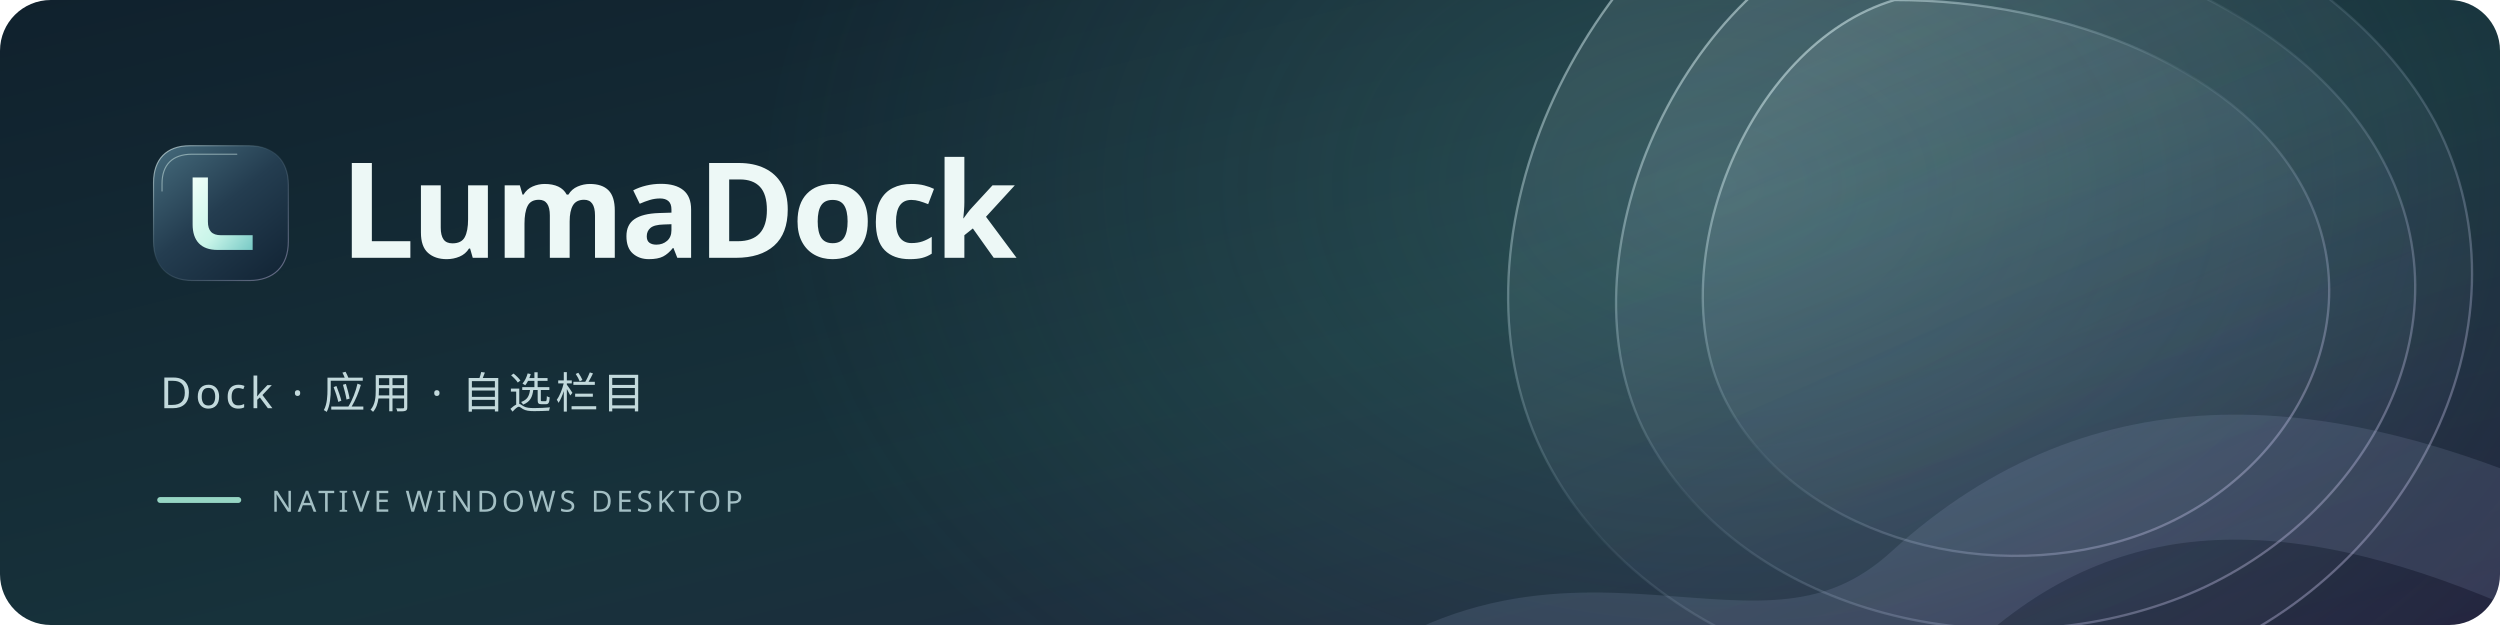
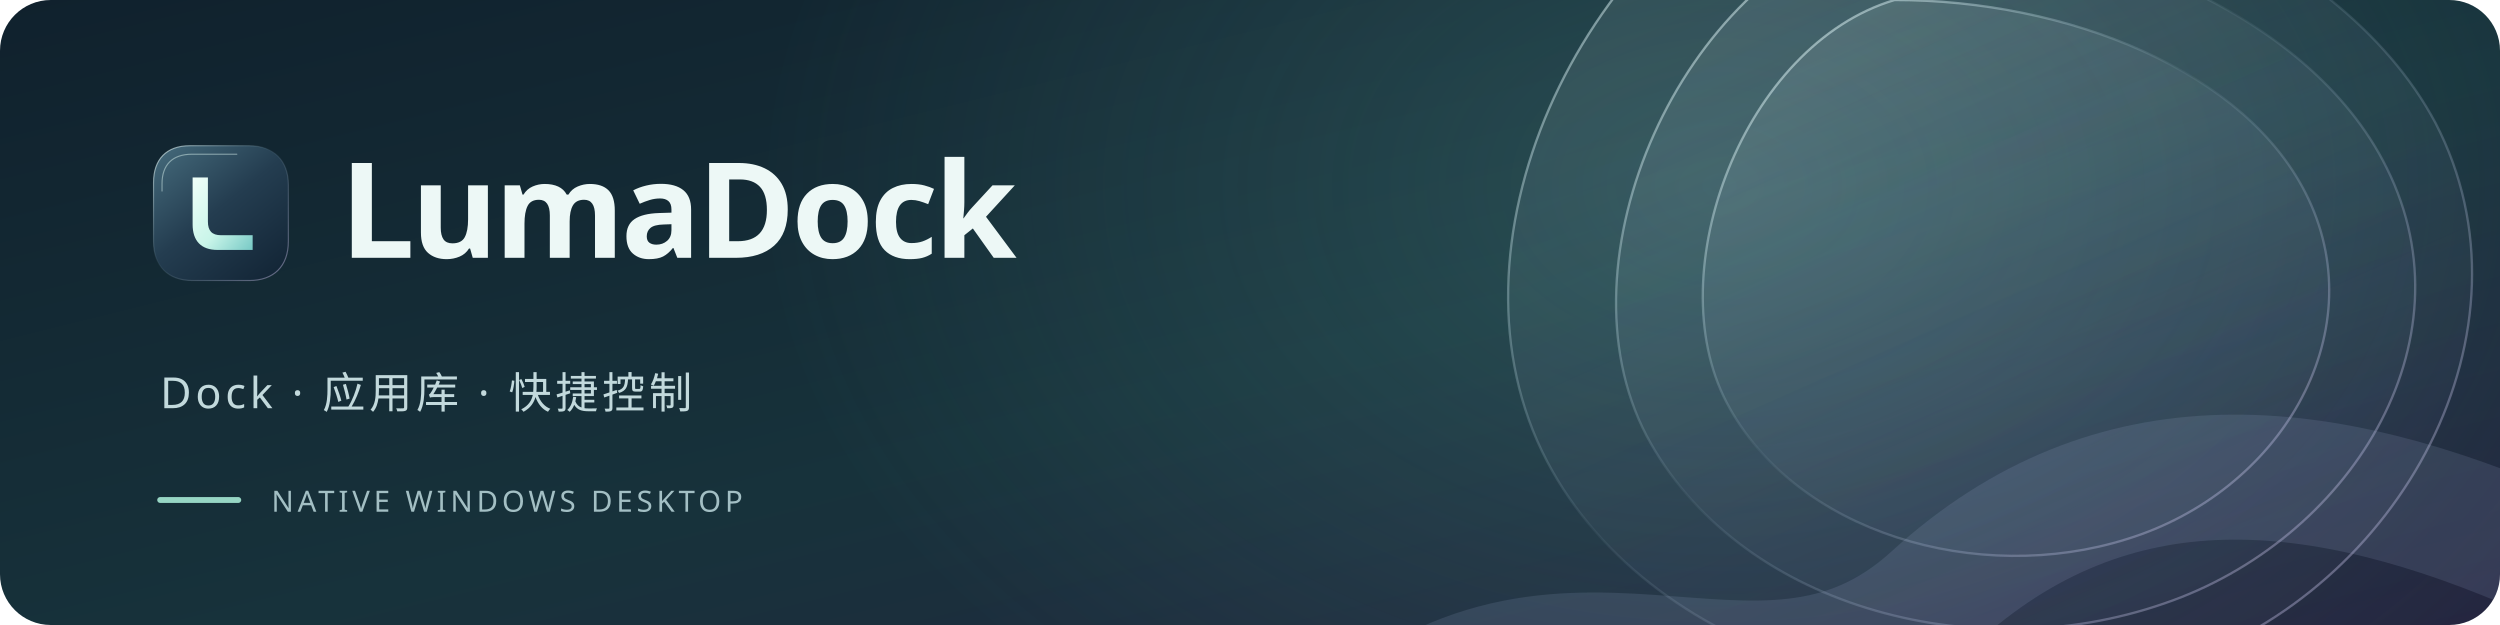
<svg xmlns="http://www.w3.org/2000/svg" width="1280" height="320" viewBox="0 0 1280 320" role="img" aria-labelledby="title description">
  <defs>
    <linearGradient id="bg" x1="0" y1="0" x2="1" y2="1">
      <stop stop-color="#10212d" />
      <stop offset=".55" stop-color="#17323b" />
      <stop offset="1" stop-color="#252640" />
    </linearGradient>
    <linearGradient id="edge" x1="0" y1="0" x2="1" y2="1">
      <stop stop-color="#edfffb" stop-opacity=".7" />
      <stop offset=".45" stop-color="#bddeed" stop-opacity=".06" />
      <stop offset="1" stop-color="#d2bfee" stop-opacity=".48" />
    </linearGradient>
    <linearGradient id="glass" x1="0" y1="0" x2=".5" y2="1">
      <stop stop-color="#e9fff9" stop-opacity=".11" />
      <stop offset="1" stop-color="#b5c4f5" stop-opacity=".025" />
    </linearGradient>
    <linearGradient id="logo" x1="0" y1="0" x2=".8" y2="1">
      <stop stop-color="#466c7d" />
      <stop offset=".52" stop-color="#243d50" />
      <stop offset="1" stop-color="#142738" />
    </linearGradient>
    <linearGradient id="ribbon" x1="0" y1="0" x2="1" y2="1">
      <stop stop-color="#f0fff9" />
      <stop offset=".57" stop-color="#c9f5e9" />
      <stop offset="1" stop-color="#77c9c5" />
    </linearGradient>
    <radialGradient id="wash">
      <stop stop-color="#76c9bf" stop-opacity=".2" />
      <stop offset="1" stop-color="#76c9bf" stop-opacity="0" />
    </radialGradient>
    <clipPath id="frame">
      <rect width="1280" height="320" rx="26" />
    </clipPath>
  </defs>
  <g clip-path="url(#frame)">
    <path fill="url(#bg)" d="M0 0h1280v320H0z" />
    <ellipse cx="880" cy="95" rx="490" ry="350" fill="url(#wash)" />
    <g fill="url(#glass)" stroke="url(#edge)" stroke-width="1.2">
      <path d="M928-84c125-1 269 53 319 147 55 106-18 239-132 277-117 39-268 1-323-104-57-109 15-266 136-320Z" />
      <path d="M961-40c105 0 221 45 261 126 45 90-20 191-114 223-98 34-219 1-265-86-47-90 18-234 118-263Z" />
      <path d="M970 0c88 0 181 36 212 102 33 70-15 150-93 174-76 24-170-3-205-70-35-67 9-183 86-206Z" />
    </g>
    <path d="M680 394c118-120 218-4 310-88s198-73 314-22" fill="none" stroke="#b3c4ec" stroke-opacity=".13" stroke-width="64" />
    <g transform="translate(76 72) scale(.29)">
      <path d="M73 9H178C221 9 247 35 247 78V178C247 222 221 247 178 247H78C34 247 9 221 9 178V74C9 33 32 9 73 9Z" fill="url(#logo)" stroke="url(#edge)" stroke-width="2" />
      <path d="M78 65H105V143C105 159 112 167 128 167H184V193H122C93 193 78 177 78 148Z" fill="url(#ribbon)" />
      <path d="M24 89V76C24 43 42 24 77 24H156" fill="none" stroke="#e7fff9" stroke-opacity=".45" stroke-width="2" stroke-linecap="round" />
    </g>
    <text x="174" y="132" font-family="Segoe UI Variable Display, Segoe UI, sans-serif" font-size="68" font-weight="600" letter-spacing="-2" fill="#edf8f6">LumaDock</text>
-     <text x="82" y="209" font-family="Segoe UI, Microsoft YaHei UI, sans-serif" font-size="22" letter-spacing="2" fill="#c2d9dc">Dock · 应用 · 自选栏目</text>
+     <text x="82" y="209" font-family="Segoe UI, Microsoft YaHei UI, sans-serif" font-size="22" letter-spacing="2" fill="#c2d9dc">Dock · 应用库 · 快捷控制</text>
    <path d="M82 256h40" stroke="#97d6c4" stroke-width="3" stroke-linecap="round" />
    <text x="139" y="262" font-family="Segoe UI, sans-serif" font-size="15" letter-spacing="2" fill="#a3bfc4">NATIVE WINDOWS DESKTOP</text>
  </g>
</svg>
